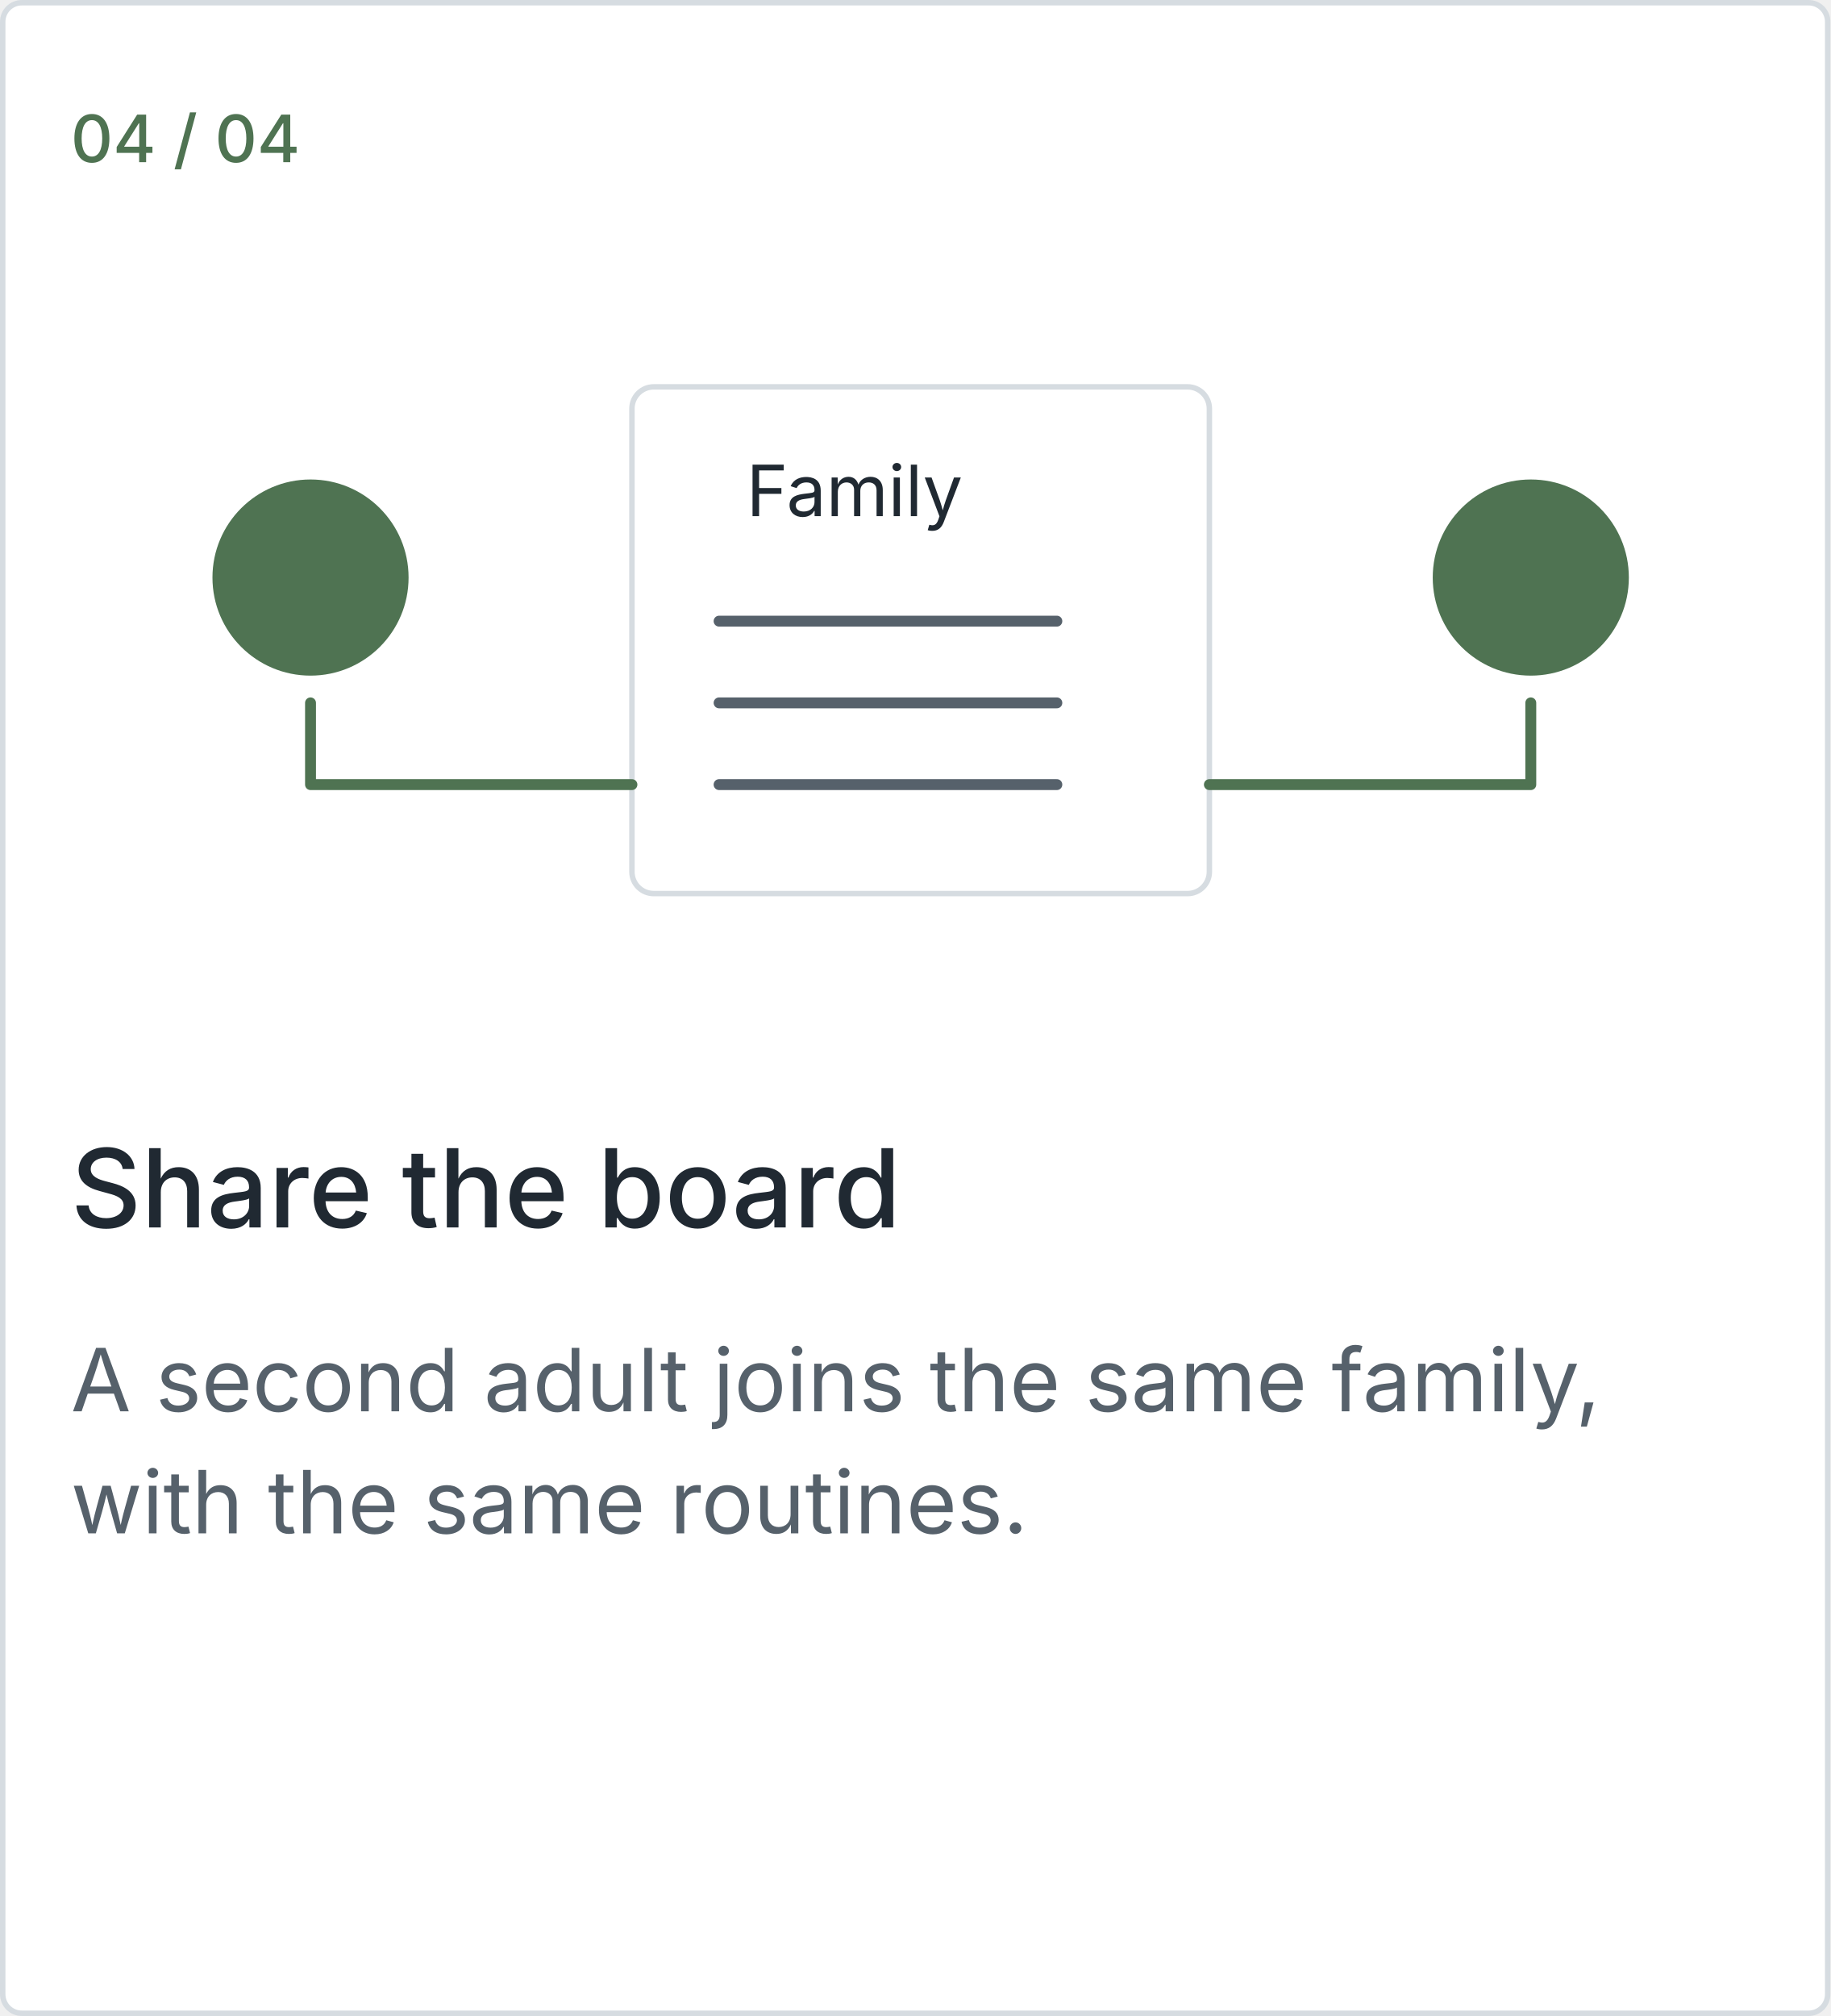
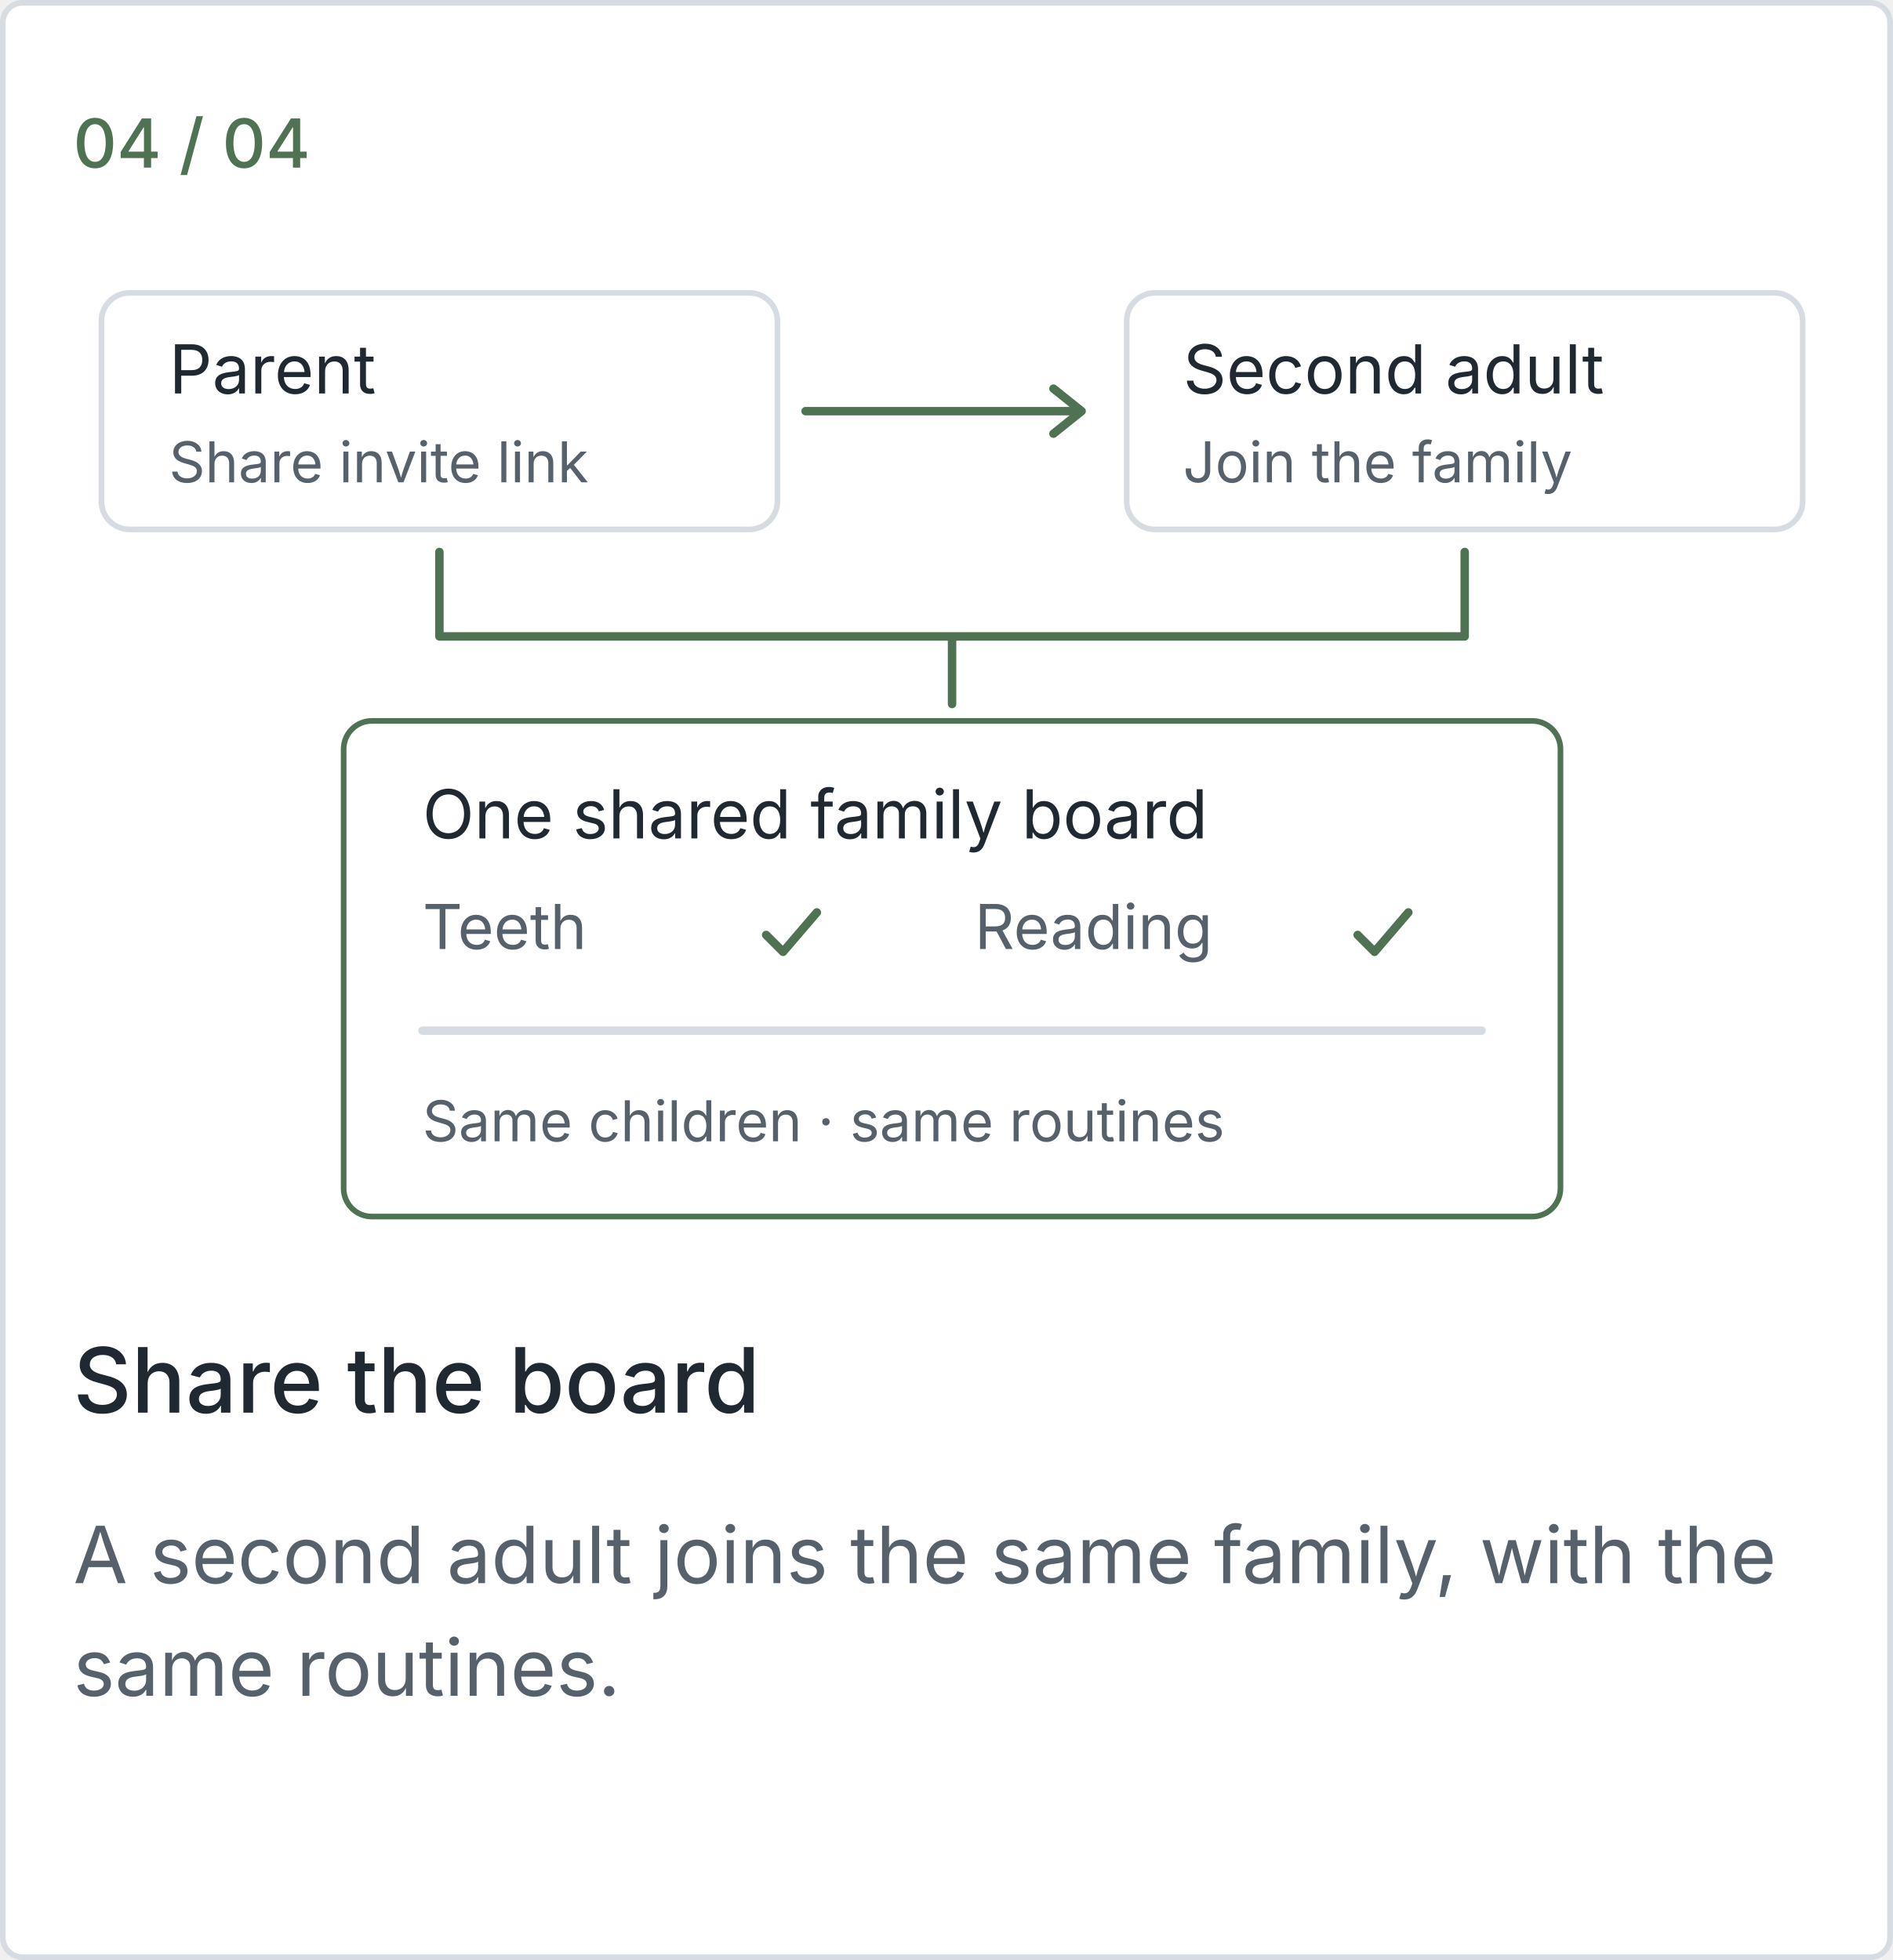
- <svg xmlns="http://www.w3.org/2000/svg" width="336" height="370" viewBox="0 0 336 370" fill="none">
-   <rect x="0.5" y="0.5" width="335" height="369" rx="3.5" fill="white" />
-   <rect x="0.5" y="0.5" width="335" height="369" rx="3.5" stroke="#D6DCE1" />
+ <svg xmlns="http://www.w3.org/2000/svg" width="336" height="348" viewBox="0 0 336 348" fill="none">
+   <rect x="0.5" y="0.5" width="335" height="347" rx="3.5" fill="white" />
+   <rect x="0.5" y="0.5" width="335" height="347" rx="3.5" stroke="#D6DCE1" />
  <text fill="#4F7352" style="white-space: pre" xml:space="preserve" font-family="Inter" font-size="12" font-weight="500" letter-spacing="0em">
    <tspan x="13" y="29.764">04 / 04</tspan>
  </text>
-   <path d="M57 124C66.941 124 75 115.941 75 106C75 96.059 66.941 88 57 88C47.059 88 39 96.059 39 106C39 115.941 47.059 124 57 124Z" fill="#4F7352" />
-   <path d="M281 124C290.941 124 299 115.941 299 106C299 96.059 290.941 88 281 88C271.059 88 263 96.059 263 106C263 115.941 271.059 124 281 124Z" fill="#4F7352" />
-   <path d="M218 71H120C117.791 71 116 72.791 116 75V160C116 162.209 117.791 164 120 164H218C220.209 164 222 162.209 222 160V75C222 72.791 220.209 71 218 71Z" fill="white" stroke="#D6DCE1" />
-   <path d="M57 129V144H116M281 129V144H222" stroke="#4F7352" stroke-width="2" stroke-linecap="round" stroke-linejoin="round" />
-   <text fill="#202932" style="white-space: pre" xml:space="preserve" font-family="Inter" font-size="13" letter-spacing="0em">
-     <tspan x="137" y="94.727">Family</tspan>
+   <path d="M133 52H23C20.239 52 18 54.239 18 57V89C18 91.761 20.239 94 23 94H133C135.761 94 138 91.761 138 89V57C138 54.239 135.761 52 133 52Z" fill="white" stroke="#D6DCE1" />
+   <text fill="#202932" style="white-space: pre" xml:space="preserve" font-family="Inter" font-size="12" letter-spacing="0em">
+     <tspan x="30" y="69.864">Parent</tspan>
  </text>
-   <path d="M132 114H194" stroke="#56616B" stroke-width="2" stroke-linecap="round" stroke-linejoin="round" />
-   <path d="M132 129H194" stroke="#56616B" stroke-width="2" stroke-linecap="round" stroke-linejoin="round" />
-   <path d="M132 144H194" stroke="#56616B" stroke-width="2" stroke-linecap="round" stroke-linejoin="round" />
-   <text fill="#202932" style="white-space: pre" xml:space="preserve" font-family="Inter" font-size="20" font-weight="500" letter-spacing="0em">
-     <tspan x="13" y="225.273">Share the board</tspan>
+   <text fill="#56616B" style="white-space: pre" xml:space="preserve" font-family="Inter" font-size="10" letter-spacing="0em">
+     <tspan x="30" y="85.636">Share invite link</tspan>
  </text>
-   <text fill="#56616B" style="white-space: pre" xml:space="preserve" font-family="Inter" font-size="16" letter-spacing="0em">
-     <tspan x="13" y="259.018">A second adult joins the same family, </tspan>
-     <tspan x="13" y="281.418">with the same routines.</tspan>
+   <path d="M143 73H192M187 77L192 73L187 69" stroke="#4F7352" stroke-width="1.5" stroke-linecap="round" stroke-linejoin="round" />
+   <path d="M315 52H205C202.239 52 200 54.239 200 57V89C200 91.761 202.239 94 205 94H315C317.761 94 320 91.761 320 89V57C320 54.239 317.761 52 315 52Z" fill="white" stroke="#D6DCE1" />
+   <text fill="#202932" style="white-space: pre" xml:space="preserve" font-family="Inter" font-size="12" letter-spacing="0em">
+     <tspan x="210" y="69.864">Second adult</tspan>
+   </text>
+   <text fill="#56616B" style="white-space: pre" xml:space="preserve" font-family="Inter" font-size="10" letter-spacing="0em">
+     <tspan x="210" y="85.636">Join the family</tspan>
+   </text>
+   <path d="M78 98V113H169M169 113V125M169 113H260V98" stroke="#4F7352" stroke-width="1.5" stroke-linecap="round" stroke-linejoin="round" />
+   <path d="M272 128H66C63.239 128 61 130.239 61 133V211C61 213.761 63.239 216 66 216H272C274.761 216 277 213.761 277 211V133C277 130.239 274.761 128 272 128Z" fill="white" stroke="#4F7352" />
+   <text fill="#202932" style="white-space: pre" xml:space="preserve" font-family="Inter" font-size="12" letter-spacing="0em">
+     <tspan x="75" y="148.864">One shared family board</tspan>
+   </text>
+   <text fill="#56616B" style="white-space: pre" xml:space="preserve" font-family="Inter" font-size="11" letter-spacing="0em">
+     <tspan x="75" y="168.5">Teeth</tspan>
+   </text>
+   <text fill="#56616B" style="white-space: pre" xml:space="preserve" font-family="Inter" font-size="11" letter-spacing="0em">
+     <tspan x="173" y="168.5">Reading</tspan>
+   </text>
+   <path d="M136 166L139 169L145 162" stroke="#4F7352" stroke-width="1.5" stroke-linecap="round" stroke-linejoin="round" />
+   <path d="M241 166L244 169L250 162" stroke="#4F7352" stroke-width="1.5" stroke-linecap="round" stroke-linejoin="round" />
+   <path d="M75 183H263" stroke="#D6DCE1" stroke-width="1.5" stroke-linecap="round" stroke-linejoin="round" />
+   <text fill="#56616B" style="white-space: pre" xml:space="preserve" font-family="Inter" font-size="10" letter-spacing="0em">
+     <tspan x="75" y="202.636">Same children · same routines</tspan>
+   </text>
+   <text fill="#202932" style="white-space: pre" xml:space="preserve" font-family="Inter" font-size="16" font-weight="500" letter-spacing="0em">
+     <tspan x="13" y="250.818">Share the board</tspan>
+   </text>
+   <text fill="#56616B" style="white-space: pre" xml:space="preserve" font-family="Inter" font-size="14" letter-spacing="0em">
+     <tspan x="13" y="281.091">A second adult joins the same family, with the </tspan>
+     <tspan x="13" y="301.091">same routines.</tspan>
  </text>
</svg>
